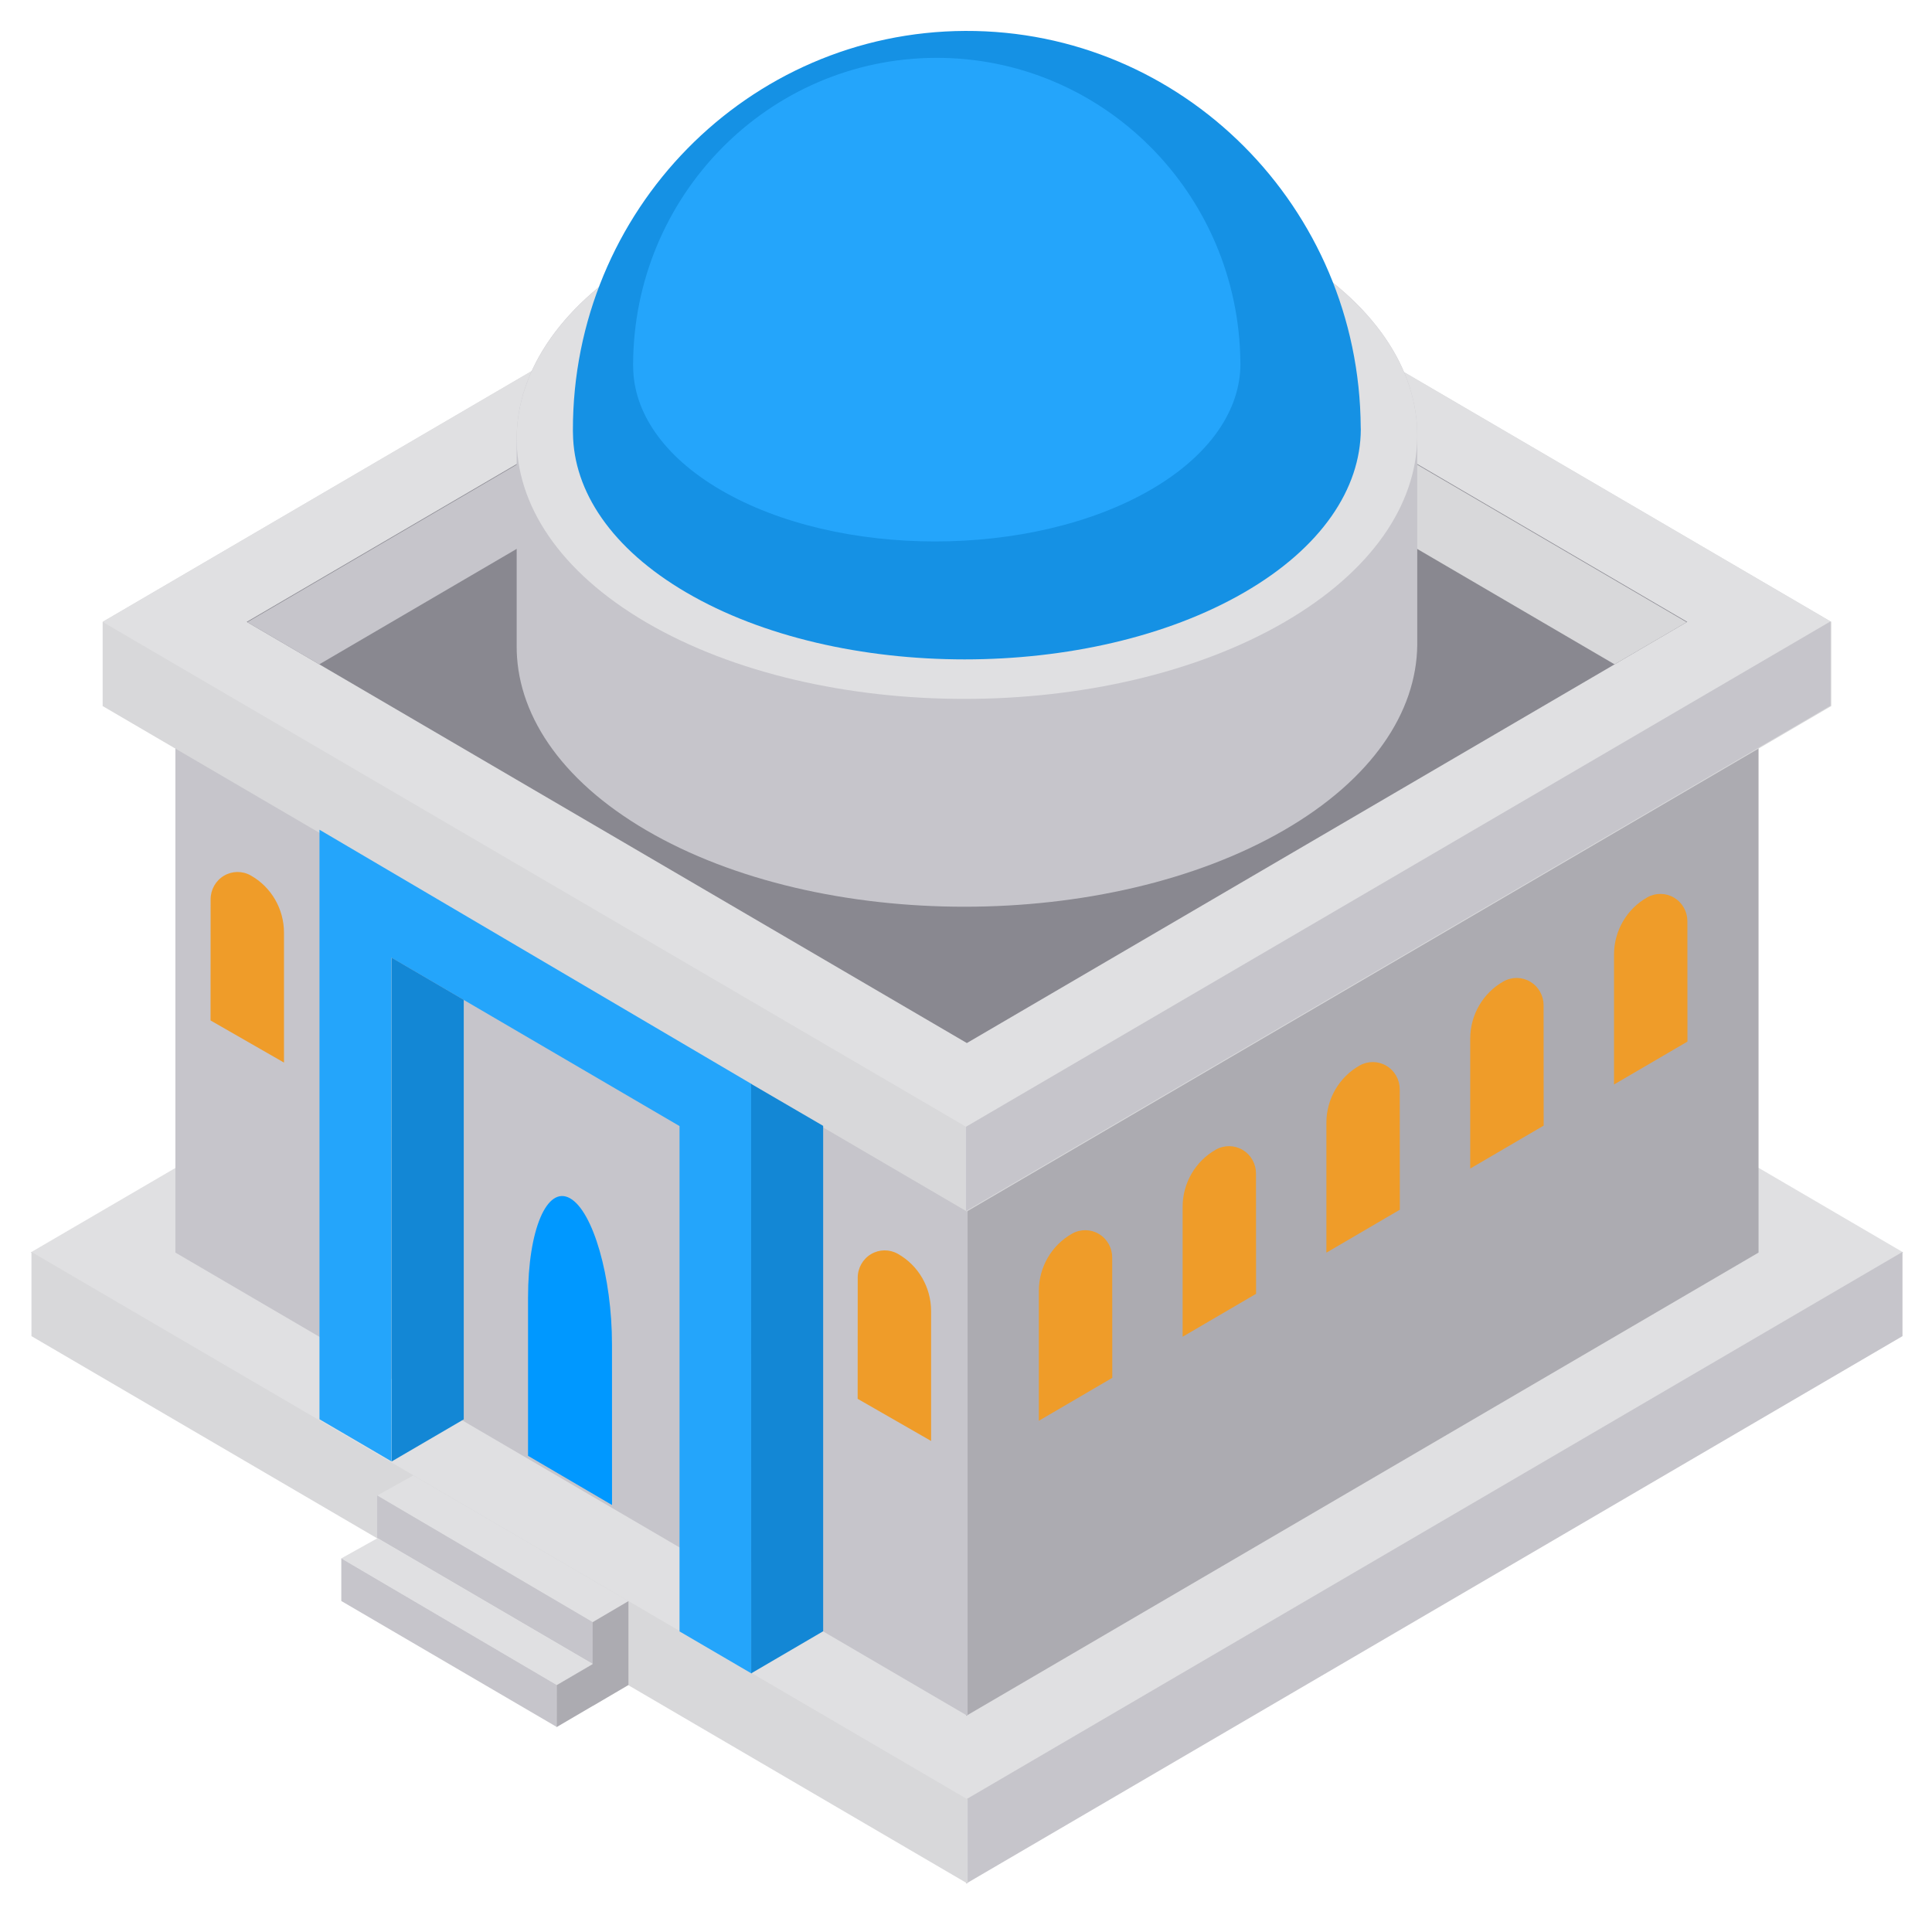
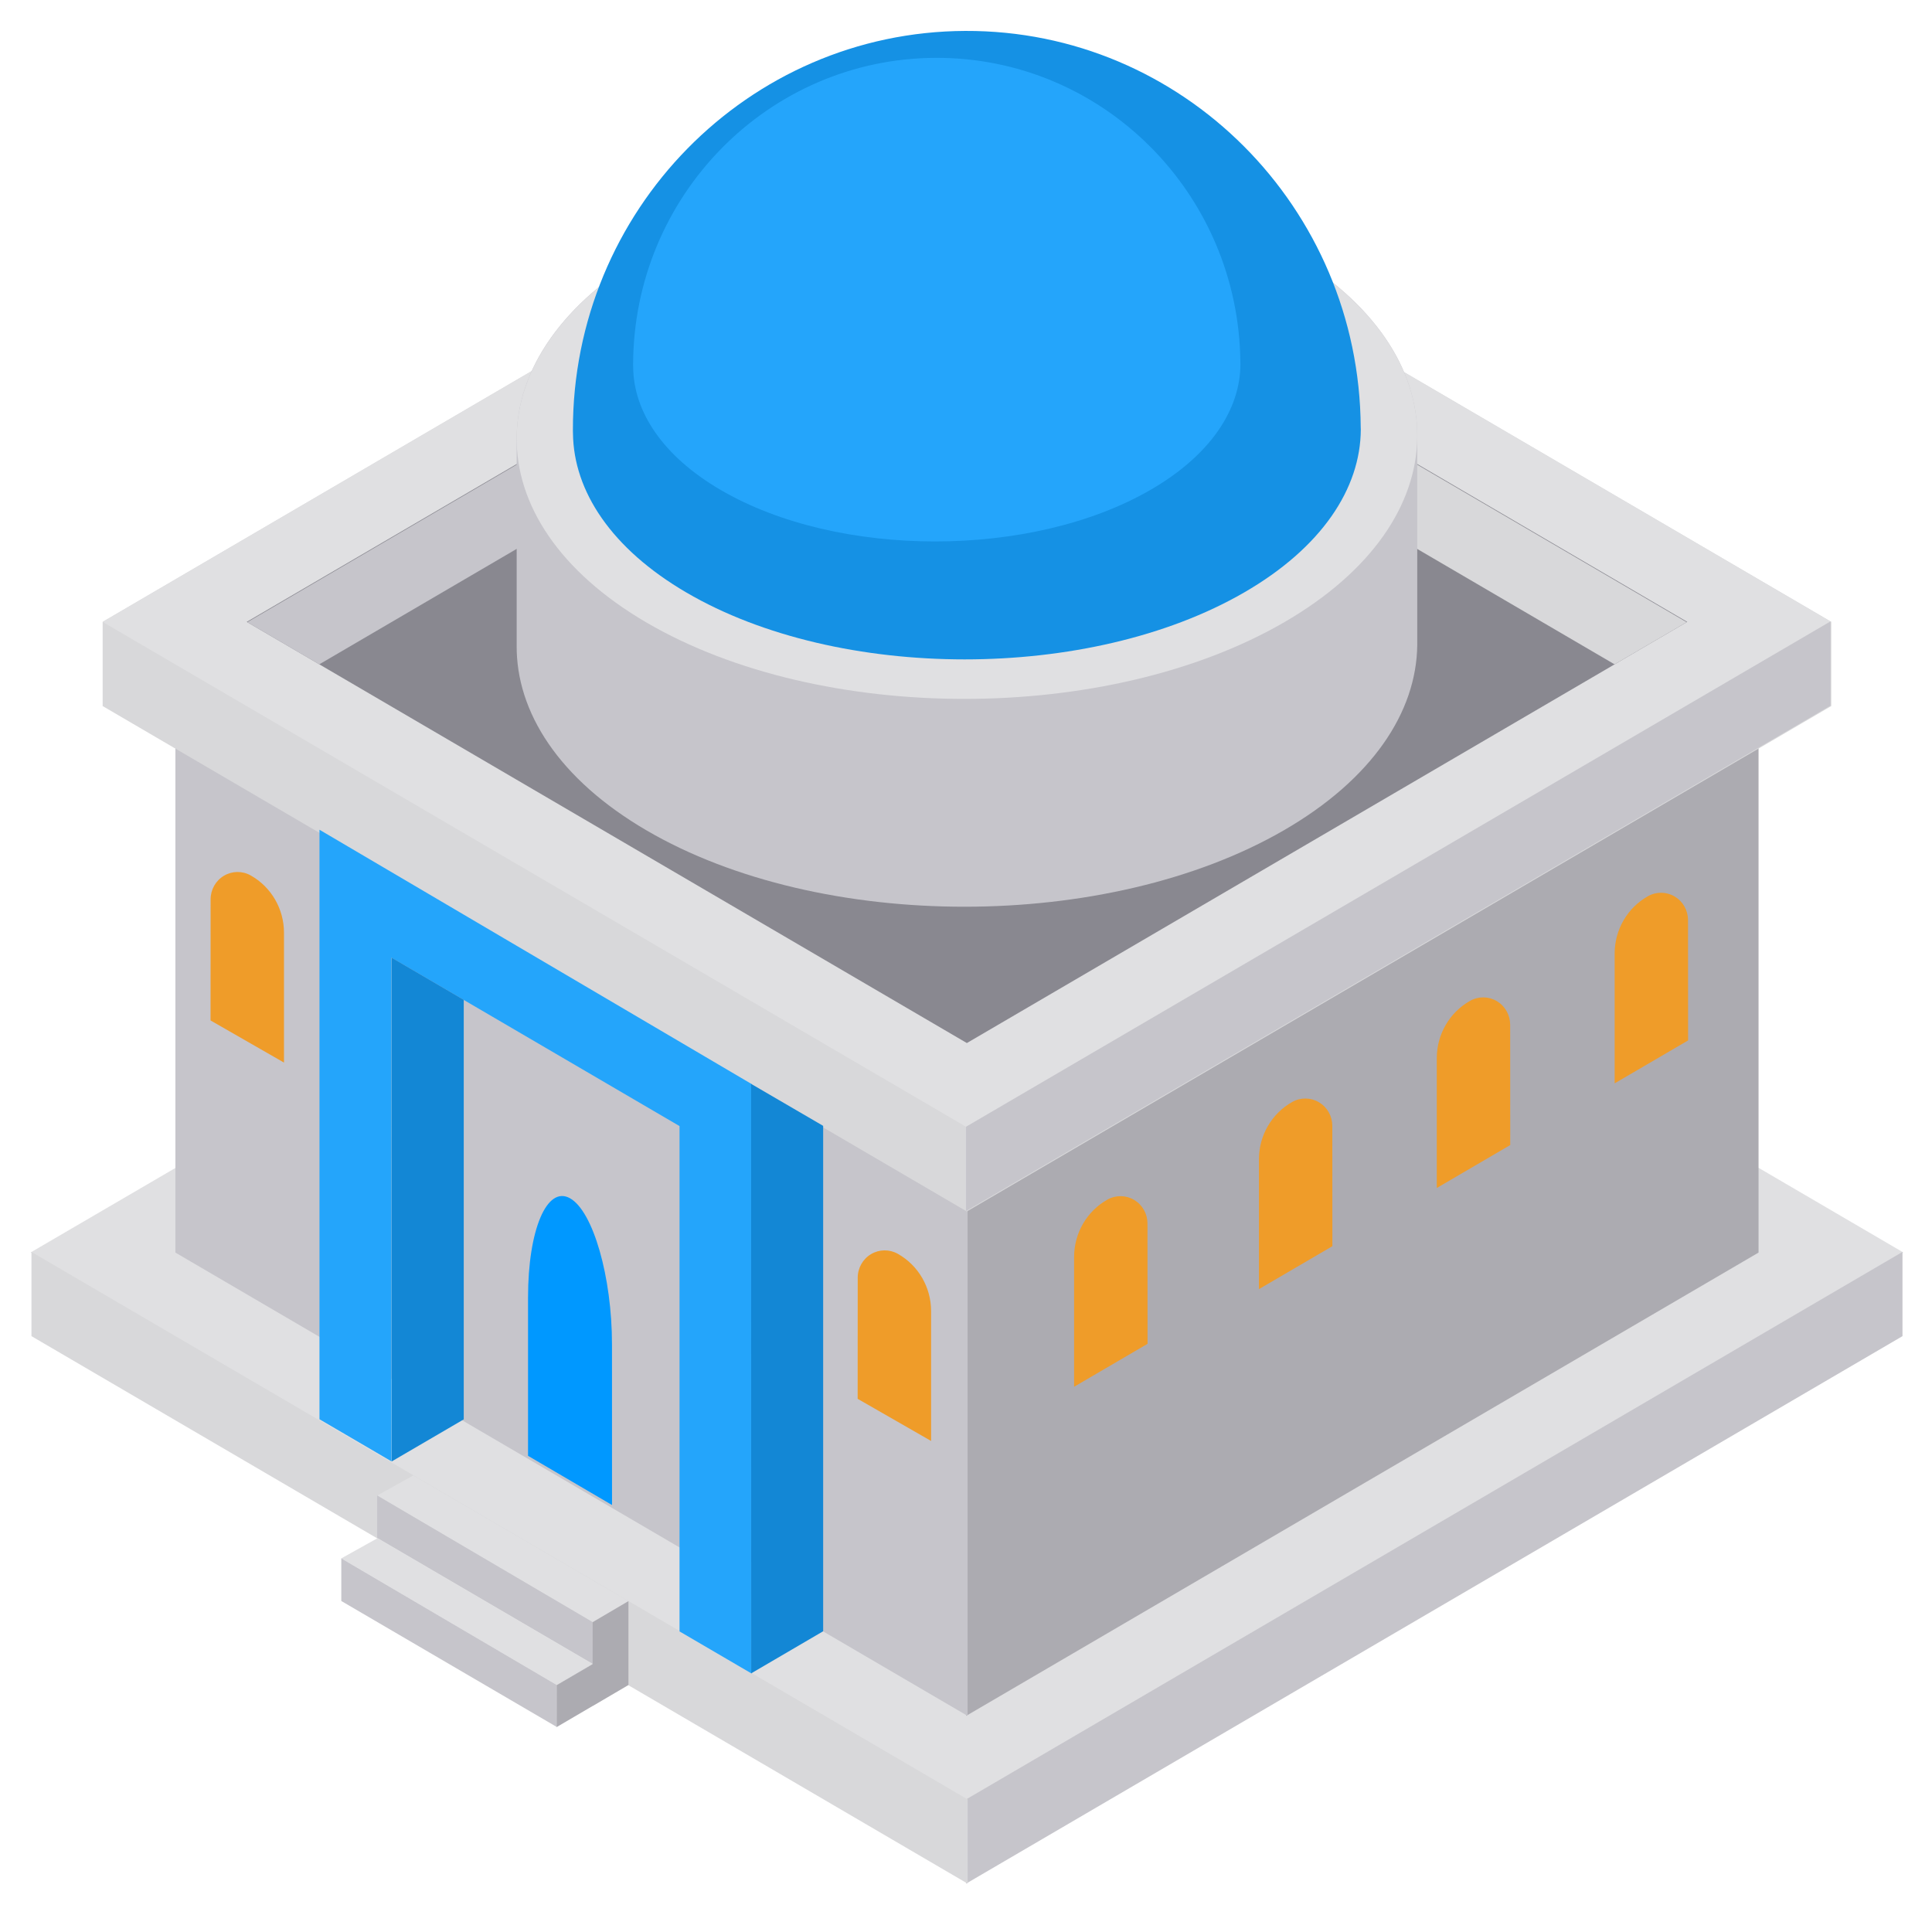
<svg xmlns="http://www.w3.org/2000/svg" width="554" height="554" viewBox="0 0 554 554" fill="none">
  <path d="M8.787 359.141L277.249 516.139L545.776 359.141L277.487 202.284L8.787 359.141Z" fill="#E0E0E2" />
  <path d="M545.537 358.99V383.14L277.01 540.138V515.984L545.537 358.99Z" fill="#C6C5CB" />
  <path d="M9.025 358.99V383.14L277.487 540.138V515.984L9.025 358.99Z" fill="#D8D8DA" />
  <path d="M277.044 492.024L504.262 359.177V190.125L277.044 322.953V492.024Z" fill="#ACABB1" />
  <path d="M50.296 190.125V359.177L277.451 492.024V322.953L50.296 190.125Z" fill="#C6C5CB" />
  <path d="M29.435 178.316V202.461L277.244 347.388L525.12 202.461V178.316L277.275 33.414L29.435 178.316Z" fill="#D8D8DA" />
  <path d="M29.435 178.328L277.244 323.23L525.12 178.328L277.275 33.426L29.435 178.328Z" fill="#E0E0E2" />
  <path d="M70.746 178.322L277.247 299.094L483.816 178.322L277.28 57.569L70.746 178.322Z" fill="#898890" />
  <path d="M91.557 190.496L277.421 81.789L277.453 57.66L70.92 178.412L91.557 190.496Z" fill="#C6C5CB" />
  <path d="M483.639 178.412L462.972 190.496L277.074 81.789L277.106 57.66" fill="#D8D8DA" />
  <path d="M215.506 479.874L215.493 310.827L91.611 237.927V406.971L112.263 419.046L112.251 274.607L194.855 322.903V467.805L215.506 479.874Z" fill="#24A5FB" />
  <path d="M215.378 310.796L215.41 479.827L236.04 467.762V322.838L215.378 310.796Z" fill="#1387D5" />
  <path d="M112.325 419.062L132.979 407.004V286.705L112.312 274.621L112.325 419.062Z" fill="#1387D5" />
  <path d="M175.487 385.507C175.487 366.178 170.079 347.318 163.452 343.602C156.825 339.887 151.416 352.667 151.416 372V417.455L175.498 431.559L175.487 385.507Z" fill="#0098FF" />
  <path d="M266.992 375.957V413.194L245.932 401.113L245.952 366.37C245.954 363.597 247.403 361.031 249.764 359.625C252.124 358.219 255.043 358.181 257.437 359.527C263.334 362.838 266.992 369.129 266.992 375.957Z" fill="#EF9C29" />
  <path d="M81.434 267.457V304.694L60.374 292.613L60.395 257.87C60.396 255.097 61.846 252.531 64.206 251.125C66.566 249.718 69.485 249.681 71.88 251.026C77.777 254.337 81.435 260.628 81.434 267.457Z" fill="#EF9C29" />
-   <path d="M297.885 370.171V407.408L318.945 395.097L318.924 360.583C318.923 357.81 317.473 355.244 315.113 353.838C312.753 352.431 309.834 352.394 307.439 353.739C301.543 357.052 297.885 363.342 297.885 370.171Z" fill="#EF9C29" />
-   <path d="M339.117 346.072V383.312L360.177 371L360.156 336.486C360.155 333.713 358.705 331.147 356.345 329.741C353.985 328.335 351.066 328.297 348.672 329.642C342.775 332.953 339.117 339.244 339.117 346.072Z" fill="#EF9C29" />
-   <path d="M380.34 321.961V359.199L401.4 346.887L401.379 312.37C401.378 309.596 399.928 307.031 397.568 305.624C395.208 304.218 392.289 304.18 389.894 305.526C383.997 308.839 380.338 315.131 380.34 321.961Z" fill="#EF9C29" />
-   <path d="M421.585 297.846V335.083L442.645 322.772L442.624 288.255C442.623 285.482 441.173 282.916 438.813 281.51C436.453 280.104 433.534 280.066 431.139 281.412C425.242 284.724 421.584 291.016 421.585 297.846Z" fill="#EF9C29" />
-   <path d="M462.817 273.74V310.978L483.877 298.673L483.857 264.153C483.855 261.38 482.406 258.815 480.045 257.408C477.685 256.002 474.766 255.964 472.372 257.31C466.476 260.622 462.818 266.912 462.817 273.74Z" fill="#EF9C29" />
+   <path d="M308 360.415V397.652L329.06 385.341L329.039 350.827C329.038 348.054 327.588 345.488 325.228 344.082C322.868 342.675 319.949 342.638 317.554 343.983C311.658 347.296 308 353.587 308 360.415Z" fill="#EF9C29" />
+   <path d="M361 332.419V369.656L382.06 357.345L382.039 322.827C382.038 320.054 380.588 317.488 378.228 316.082C375.868 314.675 372.949 314.638 370.554 315.983C364.657 319.296 360.999 325.589 361 332.419Z" fill="#EF9C29" />
+   <path d="M412 303.417V340.655L433.06 328.344L433.039 293.827C433.038 291.054 431.588 288.488 429.228 287.082C426.868 285.675 423.949 285.638 421.554 286.983C415.657 290.296 411.999 296.588 412 303.417Z" fill="#EF9C29" />
+   <path d="M463 273.414V310.651L484.06 298.346L484.039 263.827C484.038 261.054 482.588 258.488 480.228 257.082C477.868 255.675 474.949 255.638 472.554 256.983C466.658 260.296 463.001 266.586 463 273.414Z" fill="#EF9C29" />
  <path d="M118.521 423.072L108.144 428.858L170.008 465.205L180.265 459.173L118.521 423.072Z" fill="#E0E0E2" />
  <path d="M108.152 428.831V440.959L170.002 477.124L170.019 465.182L108.152 428.831Z" fill="#C6C5CB" />
  <path d="M108.25 441.081L97.861 446.867L159.726 483.216L169.995 477.184L108.25 441.081Z" fill="#E0E0E2" />
  <path d="M97.867 446.86V459.083L159.715 495.243L159.732 483.205L97.867 446.86Z" fill="#C6C5CB" />
  <path d="M169.949 465.149L169.941 477.17L159.651 483.192L159.634 495.23L169.92 489.198L169.931 489.101V489.215L180.205 483.183V459.12L169.949 465.149Z" fill="#ACABB1" />
  <path d="M406.394 125.269V125.19C406.554 105.966 394.196 86.755 369.27 72.179C319.33 42.98 237.058 42.98 186.442 72.179C161.116 86.788 148.339 106.058 148.155 125.328V184.971C147.966 204.218 160.341 223.467 185.331 238.078C235.335 267.313 317.602 267.313 368.159 238.078C393.423 223.467 406.185 204.223 406.397 184.971V184.953C406.394 184.948 406.394 125.28 406.394 125.269Z" fill="#C6C5CB" />
  <path d="M185.333 178.481C135.329 149.246 135.83 101.438 186.445 72.236C237.06 43.034 319.332 43.038 369.273 72.236C419.213 101.434 418.712 149.243 368.16 178.481C317.608 207.719 235.334 207.715 185.333 178.481Z" fill="#E0E0E2" />
  <path d="M390.207 123.15C390.145 140.09 378.971 157.054 356.748 169.896C312.53 195.474 240.55 195.474 196.808 169.896C175.307 157.326 164.484 140.841 164.299 124.279C164.278 123.986 164.278 123.693 164.278 123.417C164.188 60.355 214.516 9.114 276.79 8.866C339.064 8.619 389.788 59.457 390.186 122.519C390.207 122.732 390.207 122.941 390.207 123.15Z" fill="#1591E4" />
  <path d="M355.692 104.443C355.645 117.503 347.032 130.576 329.902 140.474C295.817 160.191 240.335 160.191 206.617 140.474C190.044 130.785 181.702 118.08 181.56 105.313C181.544 105.087 181.544 104.861 181.544 104.651C181.602 56.133 220.359 16.779 268.27 16.588C316.182 16.397 355.243 55.442 355.678 103.958C355.692 104.122 355.692 104.283 355.692 104.443Z" fill="#24A5FB" />
  <path d="M277.021 323.084V347.247L524.898 202.331V178.18L277.021 323.084Z" fill="#C6C5CB" />
</svg>
